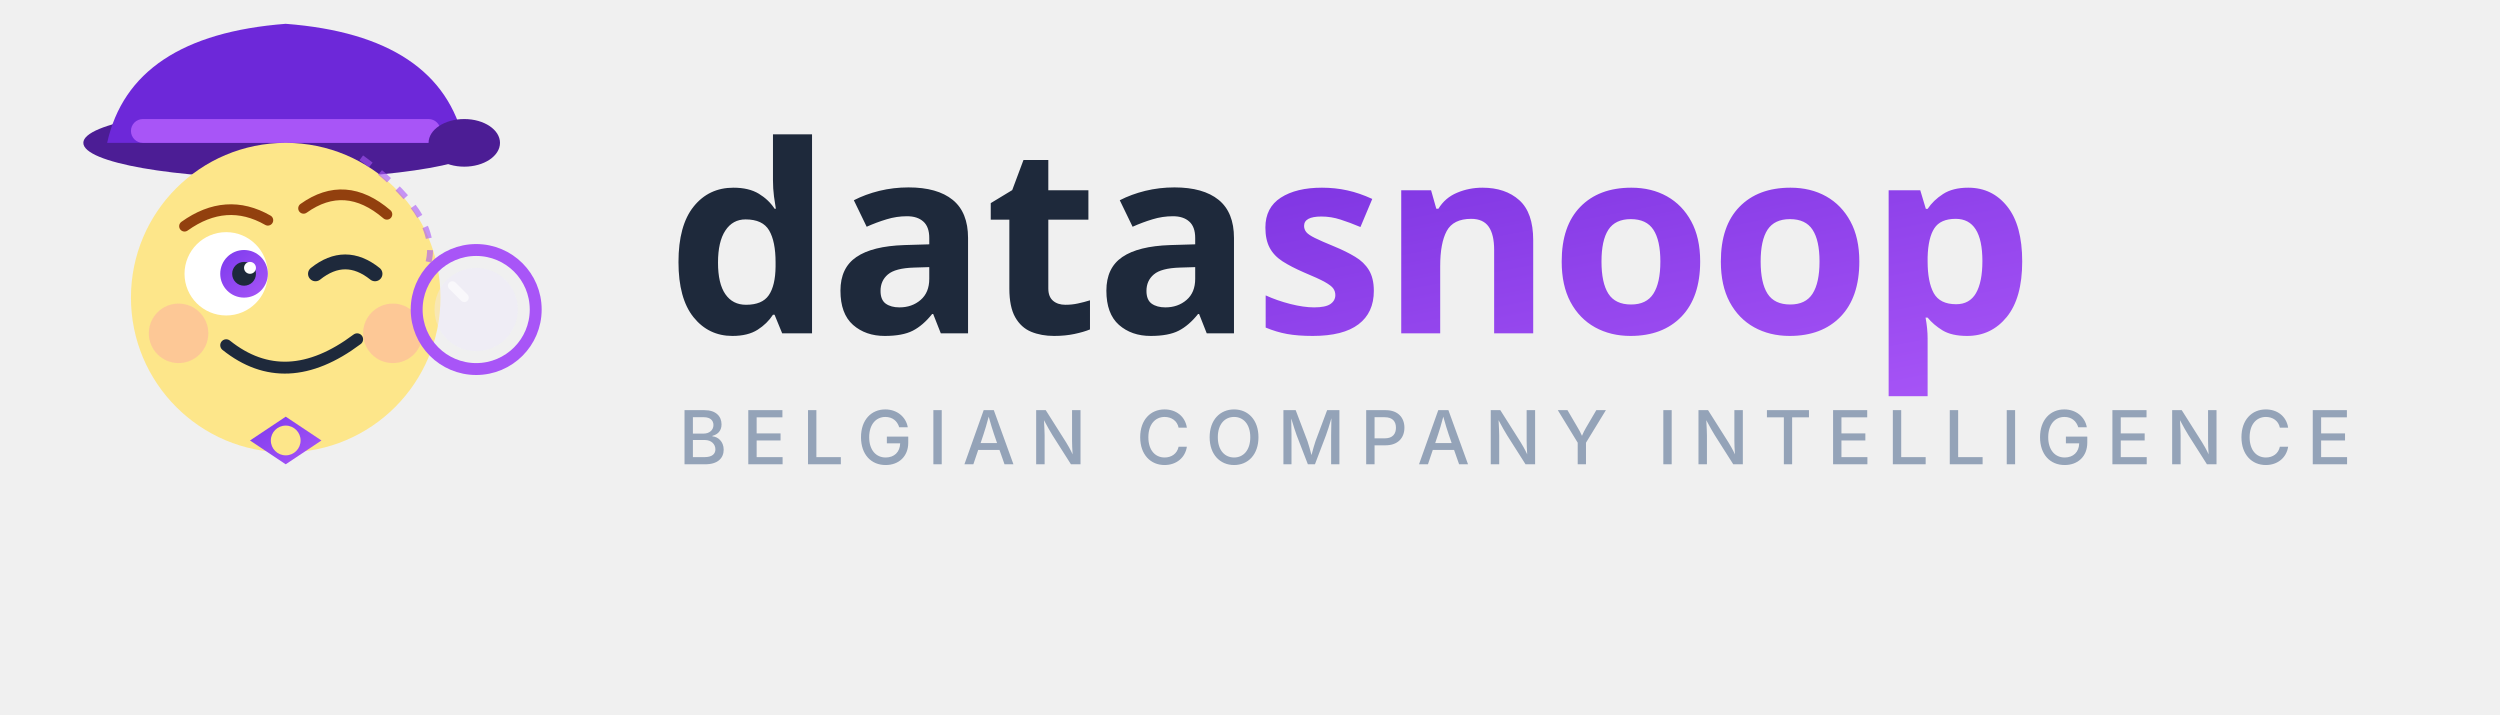
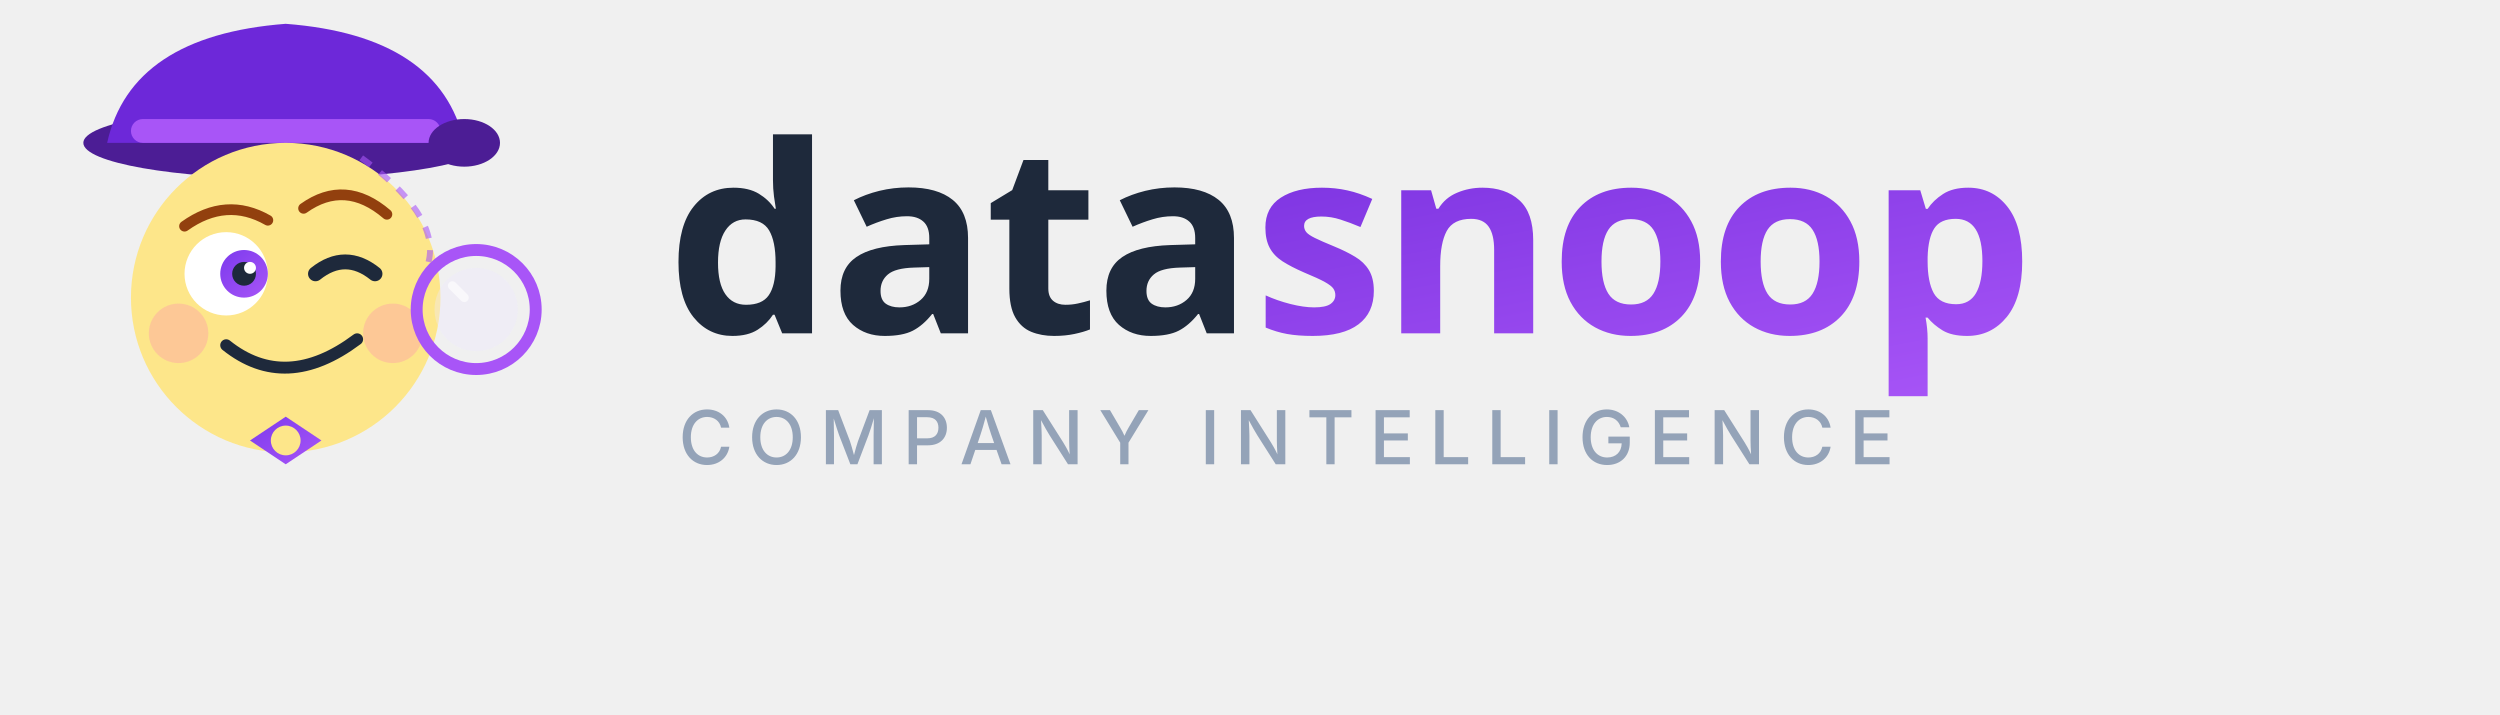
<svg xmlns="http://www.w3.org/2000/svg" viewBox="0 0 420 120" width="420" height="120">
  <defs>
    <linearGradient id="g2a" x1="0%" y1="0%" x2="100%" y2="100%">
      <stop offset="0%" stop-color="#7c3aed" />
      <stop offset="100%" stop-color="#a855f7" />
    </linearGradient>
    <linearGradient id="g2b" x1="0%" y1="0%" x2="100%" y2="100%">
      <stop offset="0%" stop-color="#6d28d9" />
      <stop offset="100%" stop-color="#a855f7" />
    </linearGradient>
  </defs>
  <ellipse cx="48" cy="24" rx="34" ry="6" fill="#4c1d95" />
  <path d="M18 24 Q22 6 48 4 Q74 6 78 24 Z" fill="#6d28d9" />
  <rect x="22" y="20" width="52" height="4" rx="2" fill="#a855f7" />
  <ellipse cx="78" cy="24" rx="6" ry="4" fill="#4c1d95" />
  <circle cx="48" cy="50" r="26" fill="#fde68a" />
  <circle cx="30" cy="56" r="5" fill="#fca5a5" opacity="0.45" />
  <circle cx="66" cy="56" r="5" fill="#fca5a5" opacity="0.45" />
  <circle cx="38" cy="46" r="7" fill="white" />
  <circle cx="41" cy="46" r="4" fill="url(#g2a)" />
  <circle cx="41" cy="46" r="2" fill="#1e293b" />
  <circle cx="42" cy="45" r="1" fill="white" />
  <path d="M53 46 Q58 42 63 46" fill="none" stroke="#1e293b" stroke-width="2.5" stroke-linecap="round" />
  <path d="M31 38 Q38 33 45 37" fill="none" stroke="#92400e" stroke-width="1.8" stroke-linecap="round" />
  <path d="M51 35 Q58 30 65 36" fill="none" stroke="#92400e" stroke-width="1.8" stroke-linecap="round" />
  <path d="M38 58 Q48 66 60 57" fill="none" stroke="#1e293b" stroke-width="2" stroke-linecap="round" />
  <circle cx="80" cy="52" r="10" fill="none" stroke="#a855f7" stroke-width="2" />
  <circle cx="80" cy="52" r="7" fill="#ede9fe" opacity="0.35" />
  <path d="M76 48 L78 50" stroke="white" stroke-width="1.5" stroke-linecap="round" opacity="0.6" />
  <path d="M72 44 Q74 36 60 26" fill="none" stroke="#a855f7" stroke-width="1" stroke-dasharray="2 2" opacity="0.6" />
  <polygon points="42,74 48,70 54,74 48,78" fill="url(#g2a)" />
  <circle cx="48" cy="74" r="2.5" fill="#fde68a" />
  <text x="112" y="56" font-family="'Baloo 2', 'Nunito', 'Segoe UI', sans-serif" font-size="44" font-weight="800" letter-spacing="-0.5" fill="#1e293b">
    data<tspan fill="url(#g2b)">snoop</tspan>
  </text>
  <text x="114" y="78" font-family="'Inter', 'Segoe UI', sans-serif" font-size="12.5" font-weight="500" letter-spacing="2.5" fill="#94a3b8">
-     BELGIAN COMPANY INTELLIGENCE
+     COMPANY INTELLIGENCE
  </text>
</svg>
